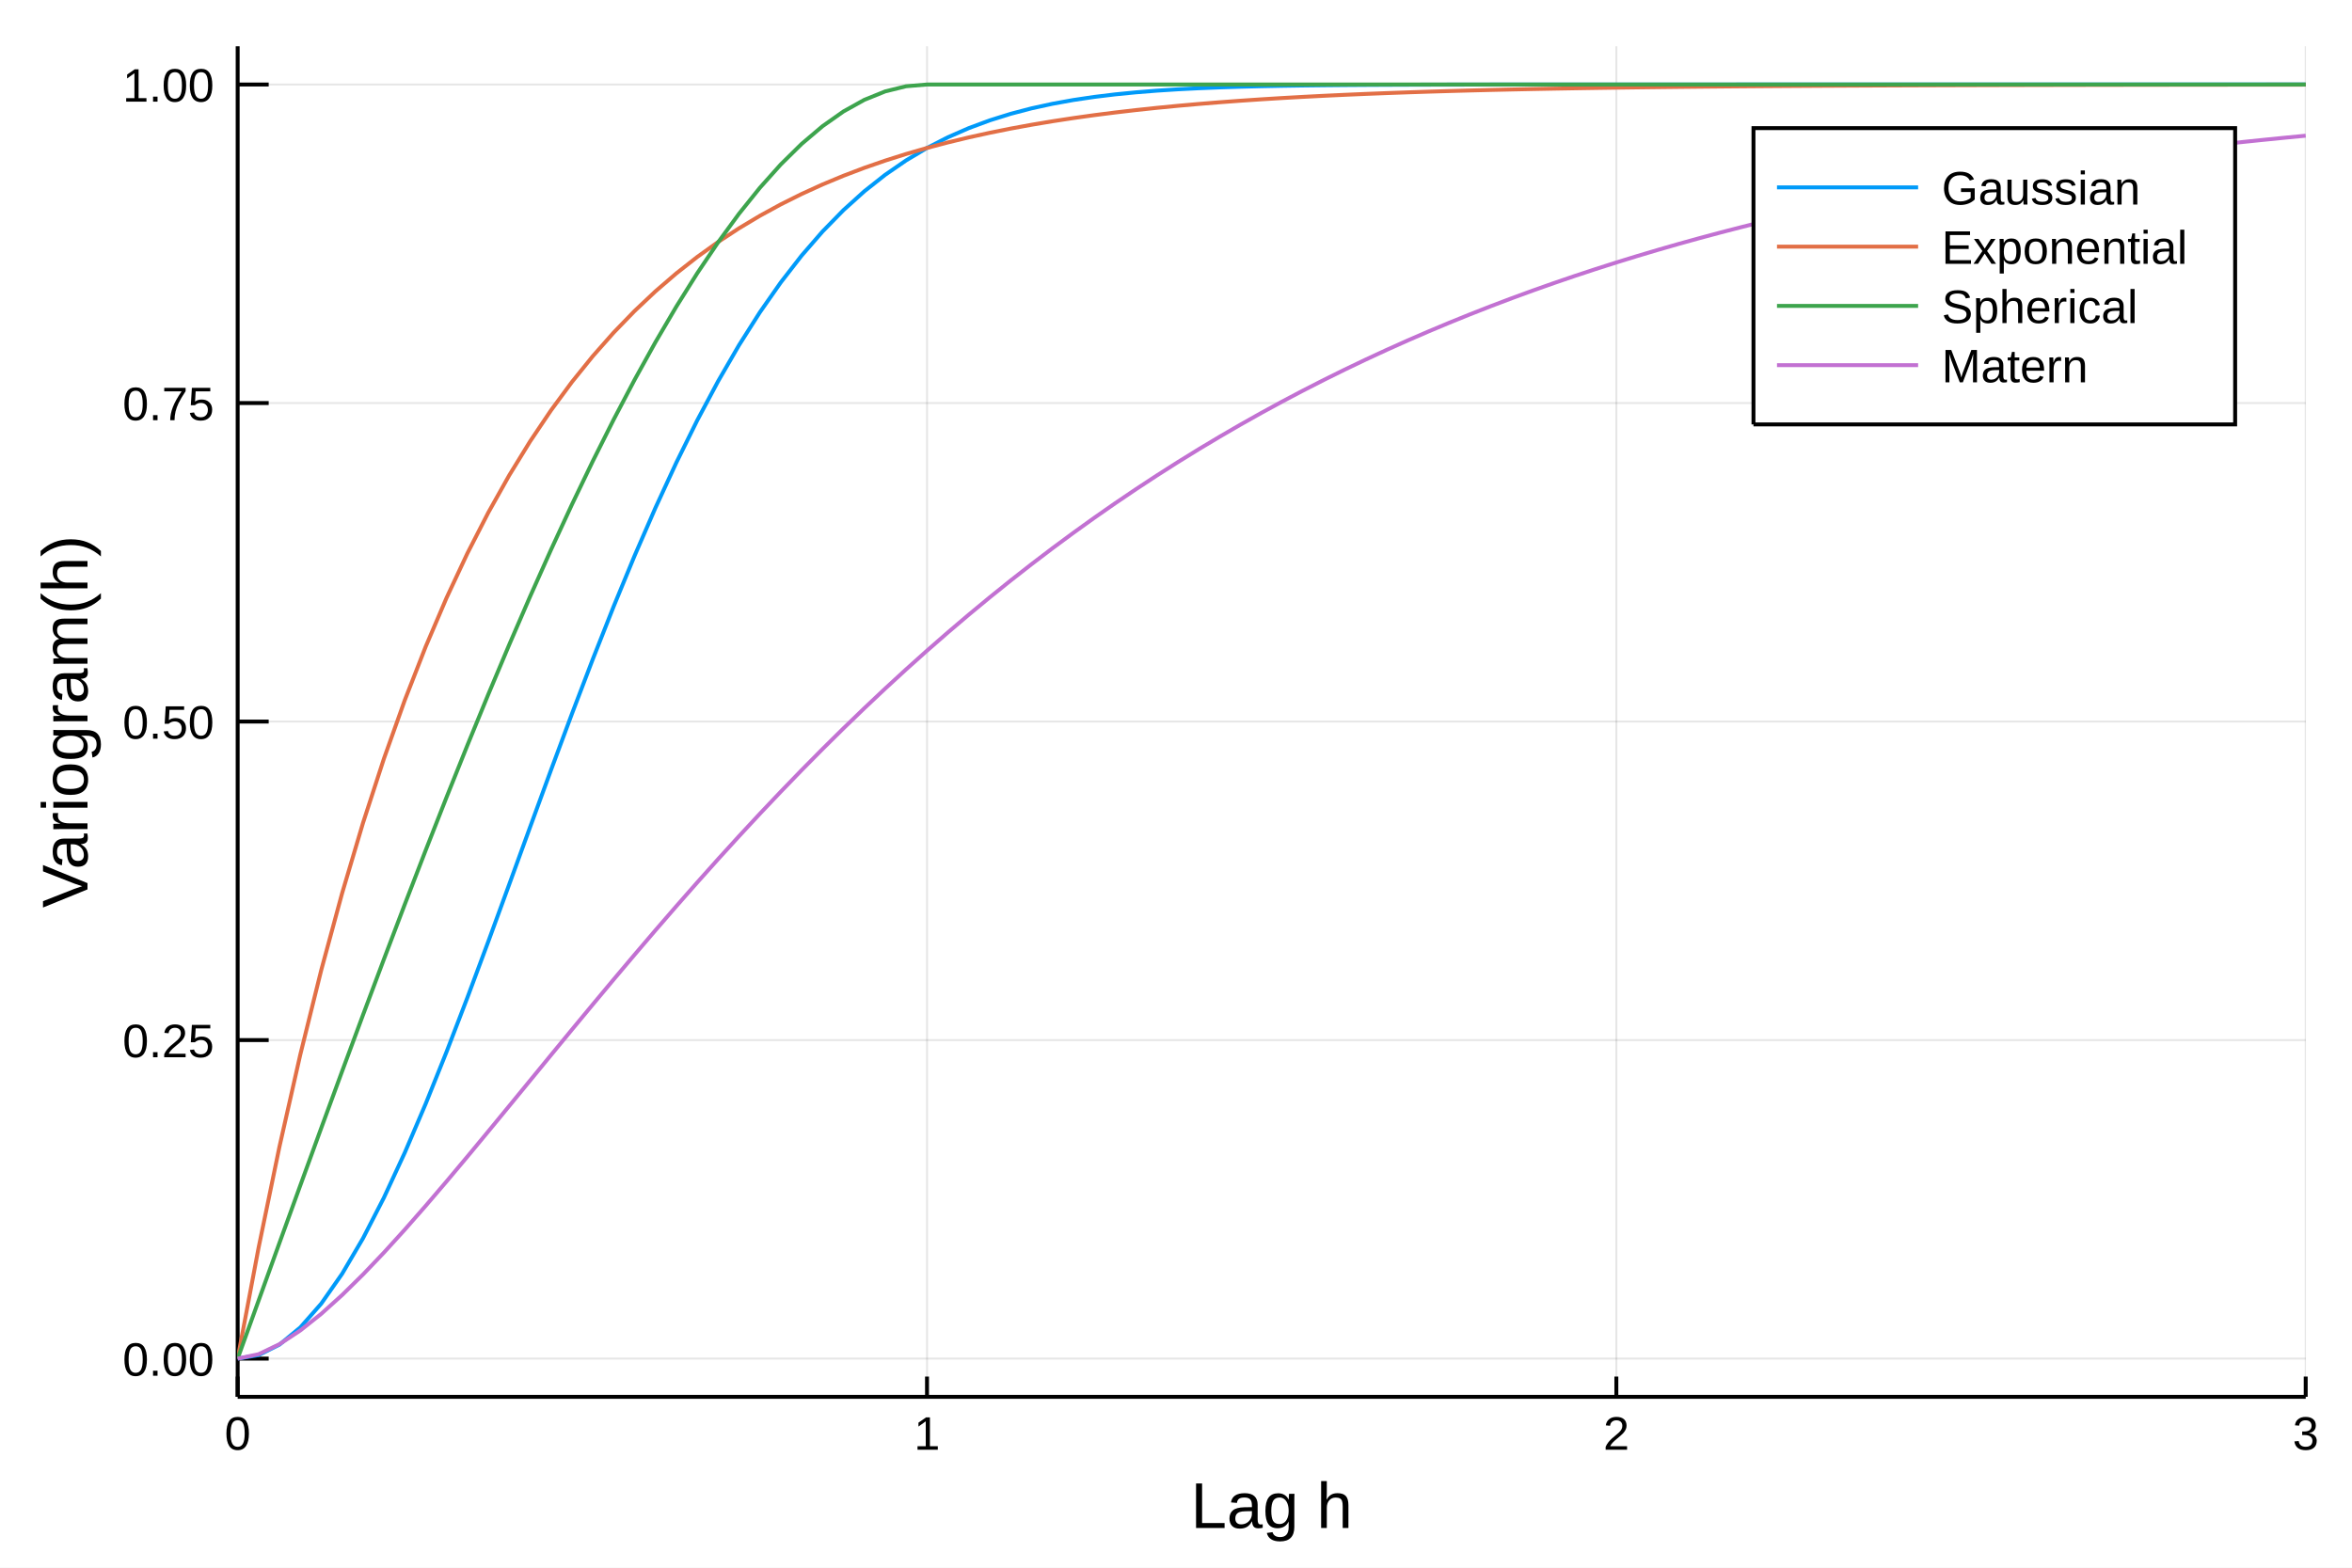
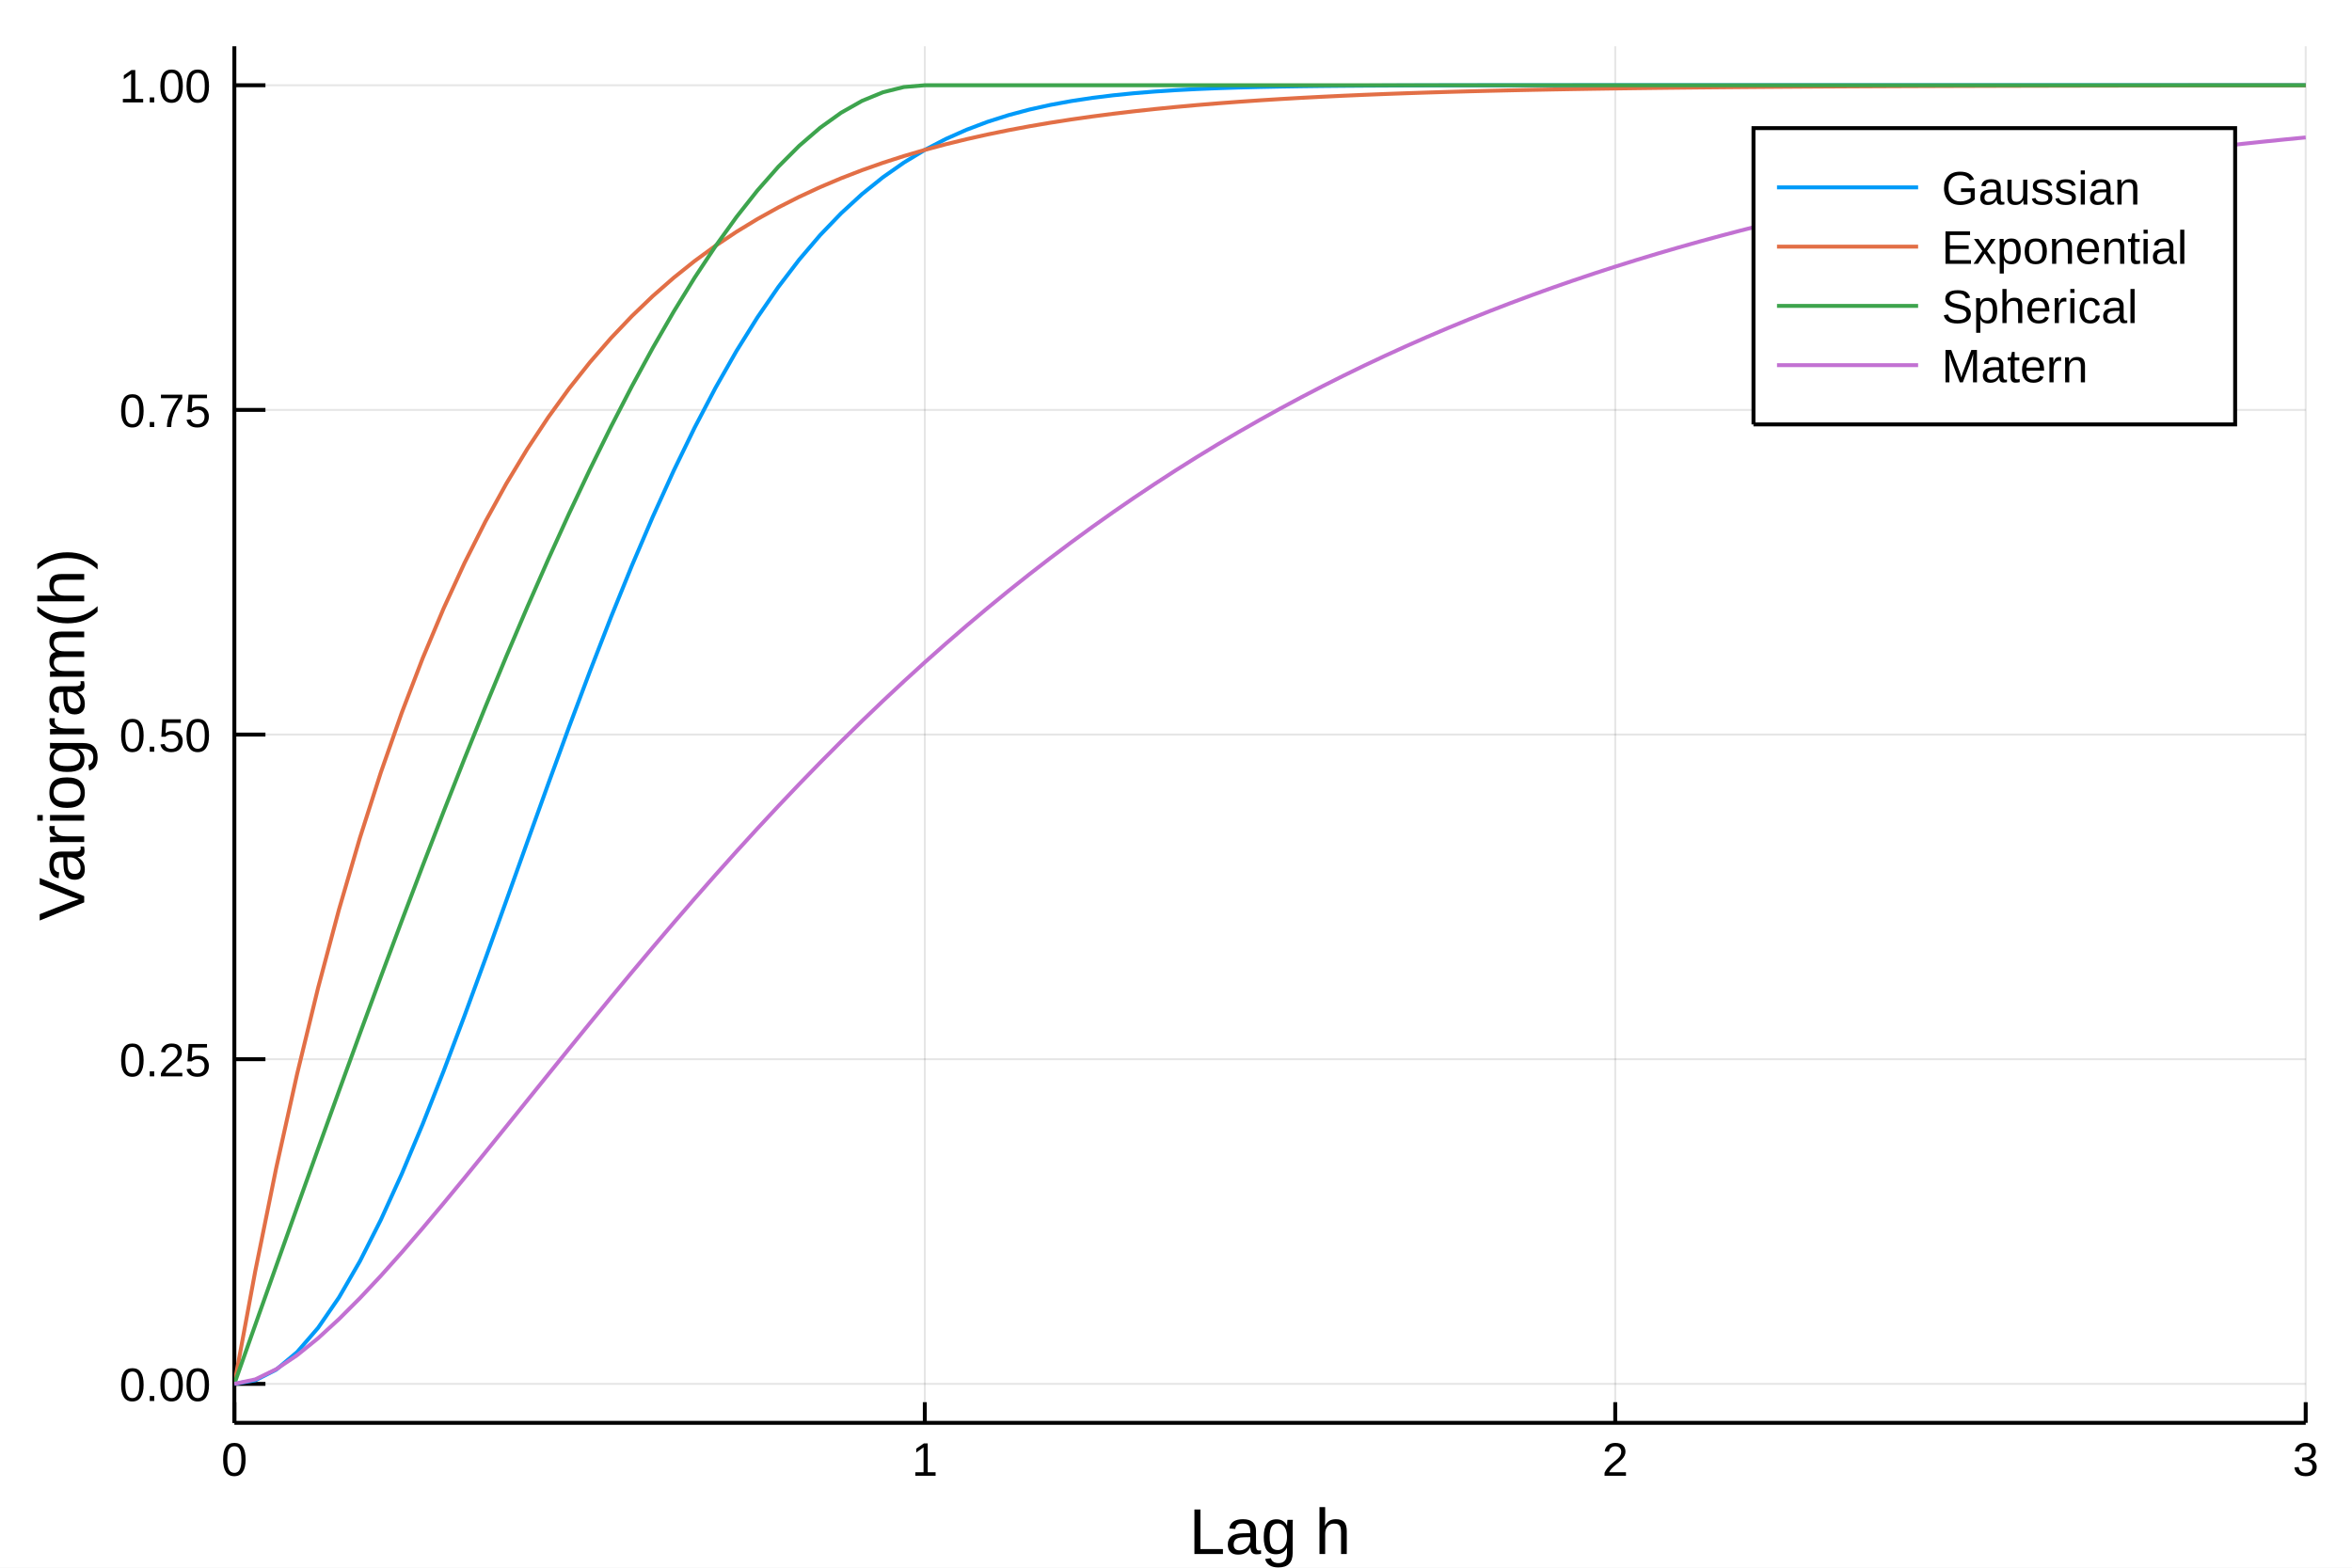
<svg xmlns="http://www.w3.org/2000/svg" width="600" height="400" viewBox="0 0 2400 1600">
  <defs>
-     <clipPath id="clip4800">
+     <clipPath id="clip8000">
      <rect x="0" y="0" width="2400" height="1600" />
    </clipPath>
  </defs>
-   <polygon clip-path="url(#clip4800)" points=" 0,1600 2400,1600 2400,0 0,0    " fill="#ffffff" fill-rule="evenodd" fill-opacity="1" />
+   <polygon clip-path="url(#clip8000)" points=" 0,1600 2400,1600 2400,0 0,0    " fill="#ffffff" fill-rule="evenodd" fill-opacity="1" />
  <defs>
-     <clipPath id="clip4801">
+     <clipPath id="clip8001">
      <rect x="480" y="0" width="1681" height="1600" />
    </clipPath>
  </defs>
-   <polygon clip-path="url(#clip4800)" points=" 242.516,1425.62 2352.76,1425.62 2352.76,47.244 242.516,47.244    " fill="#ffffff" fill-rule="evenodd" fill-opacity="1" />
+   <polygon clip-path="url(#clip8000)" points=" 239.147,1452.17 2352.76,1452.17 2352.76,47.244 239.147,47.244    " fill="#ffffff" fill-rule="evenodd" fill-opacity="1" />
  <defs>
-     <clipPath id="clip4802">
-       <rect x="242" y="47" width="2111" height="1379" />
+     <clipPath id="clip8002">
+       <rect x="239" y="47" width="2115" height="1406" />
    </clipPath>
  </defs>
-   <polyline clip-path="url(#clip4802)" style="stroke:#000000; stroke-width:2; stroke-opacity:0.1; fill:none" points="   242.516,1425.62 242.516,47.244    " />
-   <polyline clip-path="url(#clip4802)" style="stroke:#000000; stroke-width:2; stroke-opacity:0.1; fill:none" points="   945.93,1425.62 945.93,47.244    " />
-   <polyline clip-path="url(#clip4802)" style="stroke:#000000; stroke-width:2; stroke-opacity:0.1; fill:none" points="   1649.34,1425.62 1649.34,47.244    " />
-   <polyline clip-path="url(#clip4802)" style="stroke:#000000; stroke-width:2; stroke-opacity:0.1; fill:none" points="   2352.76,1425.62 2352.76,47.244    " />
-   <polyline clip-path="url(#clip4802)" style="stroke:#000000; stroke-width:2; stroke-opacity:0.1; fill:none" points="   242.516,1386.61 2352.76,1386.61    " />
-   <polyline clip-path="url(#clip4802)" style="stroke:#000000; stroke-width:2; stroke-opacity:0.1; fill:none" points="   242.516,1061.52 2352.76,1061.52    " />
-   <polyline clip-path="url(#clip4802)" style="stroke:#000000; stroke-width:2; stroke-opacity:0.1; fill:none" points="   242.516,736.431 2352.76,736.431    " />
-   <polyline clip-path="url(#clip4802)" style="stroke:#000000; stroke-width:2; stroke-opacity:0.1; fill:none" points="   242.516,411.343 2352.76,411.343    " />
-   <polyline clip-path="url(#clip4802)" style="stroke:#000000; stroke-width:2; stroke-opacity:0.1; fill:none" points="   242.516,86.255 2352.76,86.255    " />
-   <polyline clip-path="url(#clip4800)" style="stroke:#000000; stroke-width:4; stroke-opacity:1; fill:none" points="   242.516,1425.62 2352.76,1425.62    " />
-   <polyline clip-path="url(#clip4800)" style="stroke:#000000; stroke-width:4; stroke-opacity:1; fill:none" points="   242.516,1425.62 242.516,47.244    " />
-   <polyline clip-path="url(#clip4800)" style="stroke:#000000; stroke-width:4; stroke-opacity:1; fill:none" points="   242.516,1425.62 242.516,1404.94    " />
-   <polyline clip-path="url(#clip4800)" style="stroke:#000000; stroke-width:4; stroke-opacity:1; fill:none" points="   945.93,1425.62 945.93,1404.94    " />
-   <polyline clip-path="url(#clip4800)" style="stroke:#000000; stroke-width:4; stroke-opacity:1; fill:none" points="   1649.34,1425.62 1649.34,1404.94    " />
-   <polyline clip-path="url(#clip4800)" style="stroke:#000000; stroke-width:4; stroke-opacity:1; fill:none" points="   2352.76,1425.62 2352.76,1404.94    " />
-   <polyline clip-path="url(#clip4800)" style="stroke:#000000; stroke-width:4; stroke-opacity:1; fill:none" points="   242.516,1386.61 274.17,1386.61    " />
-   <polyline clip-path="url(#clip4800)" style="stroke:#000000; stroke-width:4; stroke-opacity:1; fill:none" points="   242.516,1061.52 274.17,1061.52    " />
-   <polyline clip-path="url(#clip4800)" style="stroke:#000000; stroke-width:4; stroke-opacity:1; fill:none" points="   242.516,736.431 274.17,736.431    " />
-   <polyline clip-path="url(#clip4800)" style="stroke:#000000; stroke-width:4; stroke-opacity:1; fill:none" points="   242.516,411.343 274.17,411.343    " />
-   <polyline clip-path="url(#clip4800)" style="stroke:#000000; stroke-width:4; stroke-opacity:1; fill:none" points="   242.516,86.255 274.17,86.255    " />
-   <g clip-path="url(#clip4800)">
-     <text style="fill:#000000; fill-opacity:1; font-family:Arial,Helvetica Neue,Helvetica,sans-serif; font-size:48px; text-anchor:middle;" transform="rotate(0, 242.516, 1479.62)" x="242.516" y="1479.62">0</text>
+   <polyline clip-path="url(#clip8002)" style="stroke:#000000; stroke-width:2; stroke-opacity:0.1; fill:none" points="   239.147,1452.17 239.147,47.244    " />
+   <polyline clip-path="url(#clip8002)" style="stroke:#000000; stroke-width:2; stroke-opacity:0.1; fill:none" points="   943.683,1452.17 943.683,47.244    " />
+   <polyline clip-path="url(#clip8002)" style="stroke:#000000; stroke-width:2; stroke-opacity:0.1; fill:none" points="   1648.22,1452.17 1648.22,47.244    " />
+   <polyline clip-path="url(#clip8002)" style="stroke:#000000; stroke-width:2; stroke-opacity:0.1; fill:none" points="   2352.76,1452.17 2352.76,47.244    " />
+   <polyline clip-path="url(#clip8002)" style="stroke:#000000; stroke-width:2; stroke-opacity:0.1; fill:none" points="   239.147,1412.4 2352.76,1412.4    " />
+   <polyline clip-path="url(#clip8002)" style="stroke:#000000; stroke-width:2; stroke-opacity:0.1; fill:none" points="   239.147,1081.05 2352.76,1081.05    " />
+   <polyline clip-path="url(#clip8002)" style="stroke:#000000; stroke-width:2; stroke-opacity:0.1; fill:none" points="   239.147,749.705 2352.76,749.705    " />
+   <polyline clip-path="url(#clip8002)" style="stroke:#000000; stroke-width:2; stroke-opacity:0.1; fill:none" points="   239.147,418.355 2352.76,418.355    " />
+   <polyline clip-path="url(#clip8002)" style="stroke:#000000; stroke-width:2; stroke-opacity:0.1; fill:none" points="   239.147,87.006 2352.76,87.006    " />
+   <polyline clip-path="url(#clip8000)" style="stroke:#000000; stroke-width:4; stroke-opacity:1; fill:none" points="   239.147,1452.17 2352.76,1452.17    " />
+   <polyline clip-path="url(#clip8000)" style="stroke:#000000; stroke-width:4; stroke-opacity:1; fill:none" points="   239.147,1452.17 239.147,47.244    " />
+   <polyline clip-path="url(#clip8000)" style="stroke:#000000; stroke-width:4; stroke-opacity:1; fill:none" points="   239.147,1452.17 239.147,1431.09    " />
+   <polyline clip-path="url(#clip8000)" style="stroke:#000000; stroke-width:4; stroke-opacity:1; fill:none" points="   943.683,1452.17 943.683,1431.09    " />
+   <polyline clip-path="url(#clip8000)" style="stroke:#000000; stroke-width:4; stroke-opacity:1; fill:none" points="   1648.22,1452.17 1648.22,1431.09    " />
+   <polyline clip-path="url(#clip8000)" style="stroke:#000000; stroke-width:4; stroke-opacity:1; fill:none" points="   2352.76,1452.17 2352.76,1431.09    " />
+   <polyline clip-path="url(#clip8000)" style="stroke:#000000; stroke-width:4; stroke-opacity:1; fill:none" points="   239.147,1412.4 270.851,1412.4    " />
+   <polyline clip-path="url(#clip8000)" style="stroke:#000000; stroke-width:4; stroke-opacity:1; fill:none" points="   239.147,1081.05 270.851,1081.05    " />
+   <polyline clip-path="url(#clip8000)" style="stroke:#000000; stroke-width:4; stroke-opacity:1; fill:none" points="   239.147,749.705 270.851,749.705    " />
+   <polyline clip-path="url(#clip8000)" style="stroke:#000000; stroke-width:4; stroke-opacity:1; fill:none" points="   239.147,418.355 270.851,418.355    " />
+   <polyline clip-path="url(#clip8000)" style="stroke:#000000; stroke-width:4; stroke-opacity:1; fill:none" points="   239.147,87.006 270.851,87.006    " />
+   <g clip-path="url(#clip8000)">
+     <text style="fill:#000000; fill-opacity:1; font-family:Arial,Helvetica Neue,Helvetica,sans-serif; font-size:48px; text-anchor:middle;" transform="rotate(0, 239.147, 1506.17)" x="239.147" y="1506.17">0</text>
  </g>
-   <g clip-path="url(#clip4800)">
-     <text style="fill:#000000; fill-opacity:1; font-family:Arial,Helvetica Neue,Helvetica,sans-serif; font-size:48px; text-anchor:middle;" transform="rotate(0, 945.93, 1479.62)" x="945.93" y="1479.62">1</text>
+   <g clip-path="url(#clip8000)">
+     <text style="fill:#000000; fill-opacity:1; font-family:Arial,Helvetica Neue,Helvetica,sans-serif; font-size:48px; text-anchor:middle;" transform="rotate(0, 943.683, 1506.17)" x="943.683" y="1506.17">1</text>
  </g>
-   <g clip-path="url(#clip4800)">
-     <text style="fill:#000000; fill-opacity:1; font-family:Arial,Helvetica Neue,Helvetica,sans-serif; font-size:48px; text-anchor:middle;" transform="rotate(0, 1649.34, 1479.62)" x="1649.34" y="1479.62">2</text>
+   <g clip-path="url(#clip8000)">
+     <text style="fill:#000000; fill-opacity:1; font-family:Arial,Helvetica Neue,Helvetica,sans-serif; font-size:48px; text-anchor:middle;" transform="rotate(0, 1648.22, 1506.17)" x="1648.22" y="1506.17">2</text>
  </g>
-   <g clip-path="url(#clip4800)">
-     <text style="fill:#000000; fill-opacity:1; font-family:Arial,Helvetica Neue,Helvetica,sans-serif; font-size:48px; text-anchor:middle;" transform="rotate(0, 2352.76, 1479.62)" x="2352.76" y="1479.62">3</text>
+   <g clip-path="url(#clip8000)">
+     <text style="fill:#000000; fill-opacity:1; font-family:Arial,Helvetica Neue,Helvetica,sans-serif; font-size:48px; text-anchor:middle;" transform="rotate(0, 2352.76, 1506.17)" x="2352.76" y="1506.17">3</text>
  </g>
-   <g clip-path="url(#clip4800)">
-     <text style="fill:#000000; fill-opacity:1; font-family:Arial,Helvetica Neue,Helvetica,sans-serif; font-size:48px; text-anchor:end;" transform="rotate(0, 218.516, 1404.11)" x="218.516" y="1404.11">0.00</text>
+   <g clip-path="url(#clip8000)">
+     <text style="fill:#000000; fill-opacity:1; font-family:Arial,Helvetica Neue,Helvetica,sans-serif; font-size:48px; text-anchor:end;" transform="rotate(0, 215.147, 1429.9)" x="215.147" y="1429.9">0.00</text>
  </g>
-   <g clip-path="url(#clip4800)">
-     <text style="fill:#000000; fill-opacity:1; font-family:Arial,Helvetica Neue,Helvetica,sans-serif; font-size:48px; text-anchor:end;" transform="rotate(0, 218.516, 1079.02)" x="218.516" y="1079.02">0.25</text>
+   <g clip-path="url(#clip8000)">
+     <text style="fill:#000000; fill-opacity:1; font-family:Arial,Helvetica Neue,Helvetica,sans-serif; font-size:48px; text-anchor:end;" transform="rotate(0, 215.147, 1098.55)" x="215.147" y="1098.55">0.25</text>
  </g>
-   <g clip-path="url(#clip4800)">
-     <text style="fill:#000000; fill-opacity:1; font-family:Arial,Helvetica Neue,Helvetica,sans-serif; font-size:48px; text-anchor:end;" transform="rotate(0, 218.516, 753.931)" x="218.516" y="753.931">0.50</text>
+   <g clip-path="url(#clip8000)">
+     <text style="fill:#000000; fill-opacity:1; font-family:Arial,Helvetica Neue,Helvetica,sans-serif; font-size:48px; text-anchor:end;" transform="rotate(0, 215.147, 767.205)" x="215.147" y="767.205">0.50</text>
  </g>
-   <g clip-path="url(#clip4800)">
-     <text style="fill:#000000; fill-opacity:1; font-family:Arial,Helvetica Neue,Helvetica,sans-serif; font-size:48px; text-anchor:end;" transform="rotate(0, 218.516, 428.843)" x="218.516" y="428.843">0.75</text>
+   <g clip-path="url(#clip8000)">
+     <text style="fill:#000000; fill-opacity:1; font-family:Arial,Helvetica Neue,Helvetica,sans-serif; font-size:48px; text-anchor:end;" transform="rotate(0, 215.147, 435.855)" x="215.147" y="435.855">0.75</text>
  </g>
-   <g clip-path="url(#clip4800)">
-     <text style="fill:#000000; fill-opacity:1; font-family:Arial,Helvetica Neue,Helvetica,sans-serif; font-size:48px; text-anchor:end;" transform="rotate(0, 218.516, 103.755)" x="218.516" y="103.755">1.00</text>
+   <g clip-path="url(#clip8000)">
+     <text style="fill:#000000; fill-opacity:1; font-family:Arial,Helvetica Neue,Helvetica,sans-serif; font-size:48px; text-anchor:end;" transform="rotate(0, 215.147, 104.506)" x="215.147" y="104.506">1.00</text>
  </g>
-   <g clip-path="url(#clip4800)">
-     <text style="fill:#000000; fill-opacity:1; font-family:Arial,Helvetica Neue,Helvetica,sans-serif; font-size:66px; text-anchor:middle;" transform="rotate(0, 1297.64, 1559.48)" x="1297.64" y="1559.48">Lag h</text>
+   <g clip-path="url(#clip8000)">
+     <text style="fill:#000000; fill-opacity:1; font-family:Arial,Helvetica Neue,Helvetica,sans-serif; font-size:66px; text-anchor:middle;" transform="rotate(0, 1295.95, 1586.03)" x="1295.95" y="1586.03">Lag h</text>
  </g>
-   <g clip-path="url(#clip4800)">
-     <text style="fill:#000000; fill-opacity:1; font-family:Arial,Helvetica Neue,Helvetica,sans-serif; font-size:66px; text-anchor:middle;" transform="rotate(-90, 89.2861, 736.431)" x="89.286" y="736.431">Variogram(h)</text>
+   <g clip-path="url(#clip8000)">
+     <text style="fill:#000000; fill-opacity:1; font-family:Arial,Helvetica Neue,Helvetica,sans-serif; font-size:66px; text-anchor:middle;" transform="rotate(-90, 85.9168, 749.705)" x="85.917" y="749.705">Variogram(h)</text>
  </g>
-   <polyline clip-path="url(#clip4802)" style="stroke:#009af9; stroke-width:4; stroke-opacity:1; fill:none" points="   242.517,1386.61 263.833,1383.03 285.148,1372.36 306.464,1354.76 327.779,1330.53 349.095,1300.06 370.41,1263.83 391.726,1222.41 413.041,1176.42 434.357,1126.54    455.673,1073.49 476.988,1018 498.304,960.791 519.619,902.589 540.935,844.073 562.25,785.886 583.566,728.618 604.881,672.797 626.197,618.884 647.512,567.269    668.828,518.269 690.144,472.129 711.459,429.023 732.775,389.059 754.09,352.285 775.406,318.693 796.721,288.226 818.037,260.789 839.352,236.25 860.668,214.453    881.983,195.222 903.299,178.367 924.615,163.691 945.93,150.995 967.246,140.084 988.561,130.765 1009.88,122.858 1031.19,116.19 1052.51,110.602 1073.82,105.948    1095.14,102.097 1116.45,98.928 1137.77,96.338 1159.09,94.233 1180.4,92.533 1201.72,91.168 1223.03,90.078 1244.35,89.214 1265.66,88.533 1286.98,87.999    1308.29,87.582 1329.61,87.26 1350.93,87.011 1372.24,86.821 1393.56,86.677 1414.87,86.567 1436.19,86.485 1457.5,86.423 1478.82,86.377 1500.13,86.344    1521.45,86.319 1542.77,86.301 1564.08,86.287 1585.4,86.278 1606.71,86.271 1628.03,86.266 1649.34,86.263 1670.66,86.26 1691.97,86.258 1713.29,86.257    1734.61,86.257 1755.92,86.256 1777.24,86.255 1798.55,86.255 1819.87,86.255 1841.18,86.255 1862.5,86.255 1883.81,86.255 1905.13,86.255 1926.45,86.255    1947.76,86.255 1969.08,86.255 1990.39,86.255 2011.71,86.255 2033.02,86.255 2054.34,86.255 2075.65,86.255 2096.97,86.255 2118.28,86.255 2139.6,86.255    2160.92,86.255 2182.23,86.255 2203.55,86.255 2224.86,86.255 2246.18,86.255 2267.49,86.255 2288.81,86.255 2310.12,86.255 2331.44,86.255 2352.76,86.255       " />
-   <polyline clip-path="url(#clip4802)" style="stroke:#e26f46; stroke-width:4; stroke-opacity:1; fill:none" points="   242.517,1386.6 263.833,1273.6 285.148,1170.42 306.464,1076.21 327.779,990.185 349.095,911.634 370.41,839.909 391.726,774.417 413.041,714.616 434.357,660.012    455.673,610.153 476.988,564.627 498.304,523.057 519.619,485.099 540.935,450.439 562.25,418.792 583.566,389.895 604.881,363.509 626.197,339.416 647.512,317.416    668.828,297.328 690.144,278.986 711.459,262.238 732.775,246.945 754.09,232.981 775.406,220.231 796.721,208.588 818.037,197.958 839.352,188.251 860.668,179.387    881.983,171.294 903.299,163.904 924.615,157.157 945.93,150.995 967.246,145.369 988.561,140.232 1009.88,135.542 1031.19,131.259 1052.51,127.348 1073.82,123.777    1095.14,120.516 1116.45,117.539 1137.77,114.82 1159.09,112.338 1180.4,110.071 1201.72,108.002 1223.03,106.112 1244.35,104.386 1265.66,102.811 1286.98,101.372    1308.29,100.058 1329.61,98.859 1350.93,97.764 1372.24,96.763 1393.56,95.85 1414.87,95.016 1436.19,94.255 1457.5,93.56 1478.82,92.925 1500.13,92.345    1521.45,91.816 1542.77,91.333 1564.08,90.891 1585.4,90.489 1606.71,90.121 1628.03,89.785 1649.34,89.478 1670.66,89.198 1691.97,88.942 1713.29,88.709    1734.61,88.495 1755.92,88.301 1777.24,88.123 1798.55,87.96 1819.87,87.812 1841.18,87.677 1862.5,87.553 1883.81,87.441 1905.13,87.337 1926.45,87.243    1947.76,87.157 1969.08,87.079 1990.39,87.007 2011.71,86.942 2033.02,86.882 2054.34,86.828 2075.65,86.778 2096.97,86.732 2118.28,86.691 2139.6,86.653    2160.92,86.618 2182.23,86.587 2203.55,86.558 2224.86,86.532 2246.18,86.507 2267.49,86.486 2288.81,86.466 2310.12,86.447 2331.44,86.43 2352.76,86.415       " />
-   <polyline clip-path="url(#clip4802)" style="stroke:#3da44d; stroke-width:4; stroke-opacity:1; fill:none" points="   242.517,1386.61 263.833,1327.52 285.148,1268.54 306.464,1209.77 327.779,1151.34 349.095,1093.33 370.41,1035.87 391.726,979.063 413.041,923.014 434.357,867.833    455.673,813.629 476.988,760.51 498.304,708.586 519.619,657.964 540.935,608.754 562.25,561.063 583.566,515.001 604.881,470.675 626.197,428.195 647.512,387.668    668.828,349.205 690.144,312.912 711.459,278.899 732.775,247.274 754.09,218.146 775.406,191.623 796.721,167.813 818.037,146.827 839.352,128.771 860.668,113.754    881.983,101.886 903.299,93.274 924.615,88.028 945.93,86.255 967.246,86.255 988.561,86.255 1009.88,86.255 1031.19,86.255 1052.51,86.255 1073.82,86.255    1095.14,86.255 1116.45,86.255 1137.77,86.255 1159.09,86.255 1180.4,86.255 1201.72,86.255 1223.03,86.255 1244.35,86.255 1265.66,86.255 1286.98,86.255    1308.29,86.255 1329.61,86.255 1350.93,86.255 1372.24,86.255 1393.56,86.255 1414.87,86.255 1436.19,86.255 1457.5,86.255 1478.82,86.255 1500.13,86.255    1521.45,86.255 1542.77,86.255 1564.08,86.255 1585.4,86.255 1606.71,86.255 1628.03,86.255 1649.34,86.255 1670.66,86.255 1691.97,86.255 1713.29,86.255    1734.61,86.255 1755.92,86.255 1777.24,86.255 1798.55,86.255 1819.87,86.255 1841.18,86.255 1862.5,86.255 1883.81,86.255 1905.13,86.255 1926.45,86.255    1947.76,86.255 1969.08,86.255 1990.39,86.255 2011.71,86.255 2033.02,86.255 2054.34,86.255 2075.65,86.255 2096.97,86.255 2118.28,86.255 2139.6,86.255    2160.92,86.255 2182.23,86.255 2203.55,86.255 2224.86,86.255 2246.18,86.255 2267.49,86.255 2288.81,86.255 2310.12,86.255 2331.44,86.255 2352.76,86.255       " />
-   <polyline clip-path="url(#clip4802)" style="stroke:#c271d2; stroke-width:4; stroke-opacity:1; fill:none" points="   242.517,1386.61 263.833,1382.11 285.148,1371.91 306.464,1357.87 327.779,1340.93 349.095,1321.73 370.41,1300.78 391.726,1278.42 413.041,1254.98 434.357,1230.69    455.673,1205.76 476.988,1180.36 498.304,1154.65 519.619,1128.75 540.935,1102.76 562.25,1076.78 583.566,1050.89 604.881,1025.16 626.197,999.641 647.512,974.39    668.828,949.448 690.144,924.852 711.459,900.634 732.775,876.819 754.09,853.429 775.406,830.483 796.721,807.994 818.037,785.974 839.352,764.433 860.668,743.376    881.983,722.809 903.299,702.732 924.615,683.149 945.93,664.057 967.246,645.455 988.561,627.339 1009.88,609.707 1031.19,592.553 1052.51,575.872 1073.82,559.657    1095.14,543.902 1116.45,528.599 1137.77,513.74 1159.09,499.318 1180.4,485.324 1201.72,471.75 1223.03,458.586 1244.35,445.825 1265.66,433.457 1286.98,421.473    1308.29,409.863 1329.61,398.62 1350.93,387.733 1372.24,377.194 1393.56,366.994 1414.87,357.123 1436.19,347.574 1457.5,338.337 1478.82,329.403 1500.13,320.764    1521.45,312.412 1542.77,304.339 1564.08,296.536 1585.4,288.995 1606.71,281.709 1628.03,274.671 1649.34,267.872 1670.66,261.305 1691.97,254.963 1713.29,248.84    1734.61,242.928 1755.92,237.221 1777.24,231.712 1798.55,226.395 1819.87,221.264 1841.18,216.313 1862.5,211.536 1883.81,206.927 1905.13,202.481 1926.45,198.192    1947.76,194.056 1969.08,190.067 1990.39,186.221 2011.71,182.512 2033.02,178.935 2054.34,175.488 2075.65,172.164 2096.97,168.96 2118.28,165.872 2139.6,162.896    2160.92,160.027 2182.23,157.263 2203.55,154.599 2224.86,152.033 2246.18,149.56 2267.49,147.178 2288.81,144.883 2310.12,142.672 2331.44,140.542 2352.76,138.491       " />
-   <polygon clip-path="url(#clip4800)" points=" 1789.26,433.164 2280.76,433.164 2280.76,130.764 1789.26,130.764    " fill="#ffffff" fill-rule="evenodd" fill-opacity="1" />
-   <polyline clip-path="url(#clip4800)" style="stroke:#000000; stroke-width:4; stroke-opacity:1; fill:none" points="   1789.26,433.164 2280.76,433.164 2280.76,130.764 1789.26,130.764 1789.26,433.164    " />
-   <polyline clip-path="url(#clip4800)" style="stroke:#009af9; stroke-width:4; stroke-opacity:1; fill:none" points="   1813.26,191.244 1957.26,191.244    " />
-   <g clip-path="url(#clip4800)">
+   <polyline clip-path="url(#clip8002)" style="stroke:#009af9; stroke-width:4; stroke-opacity:1; fill:none" points="   239.148,1412.4 260.497,1408.76 281.847,1397.88 303.197,1379.94 324.546,1355.25 345.896,1324.19 367.245,1287.26 388.595,1245.04 409.944,1198.16 431.294,1147.32    452.644,1093.25 473.993,1036.69 495.343,978.386 516.692,919.062 538.042,859.419 559.391,800.112 580.741,741.741 602.091,684.845 623.44,629.894 644.79,577.285    666.139,527.341 687.489,480.312 708.838,436.376 730.188,395.642 751.538,358.16 772.887,323.921 794.237,292.868 815.586,264.902 836.936,239.891 858.286,217.674    879.635,198.072 900.985,180.892 922.334,165.933 943.684,152.993 965.033,141.872 986.383,132.374 1007.73,124.314 1029.08,117.518 1050.43,111.822 1071.78,107.079    1093.13,103.153 1114.48,99.924 1135.83,97.284 1157.18,95.138 1178.53,93.405 1199.88,92.014 1221.23,90.903 1242.58,90.022 1263.93,89.328 1285.28,88.783    1306.63,88.359 1327.98,88.031 1349.33,87.777 1370.68,87.584 1392.02,87.436 1413.37,87.325 1434.72,87.241 1456.07,87.178 1477.42,87.131 1498.77,87.097    1520.12,87.071 1541.47,87.053 1562.82,87.039 1584.17,87.03 1605.52,87.023 1626.87,87.018 1648.22,87.014 1669.57,87.012 1690.92,87.01 1712.27,87.009    1733.62,87.008 1754.97,87.007 1776.32,87.007 1797.67,87.007 1819.02,87.006 1840.37,87.006 1861.72,87.006 1883.07,87.006 1904.41,87.006 1925.76,87.006    1947.11,87.006 1968.46,87.006 1989.81,87.006 2011.16,87.006 2032.51,87.006 2053.86,87.006 2075.21,87.006 2096.56,87.006 2117.91,87.006 2139.26,87.006    2160.61,87.006 2181.96,87.006 2203.31,87.006 2224.66,87.006 2246.01,87.006 2267.36,87.006 2288.71,87.006 2310.06,87.006 2331.41,87.006 2352.76,87.006       " />
+   <polyline clip-path="url(#clip8002)" style="stroke:#e26f46; stroke-width:4; stroke-opacity:1; fill:none" points="   239.148,1412.4 260.497,1297.22 281.847,1192.06 303.197,1096.03 324.546,1008.35 345.896,928.282 367.245,855.176 388.595,788.422 409.944,727.47 431.294,671.814    452.644,620.995 473.993,574.591 495.343,532.221 516.692,493.532 538.042,458.205 559.391,425.948 580.741,396.494 602.091,369.6 623.44,345.043 644.79,322.62    666.139,302.145 687.489,283.449 708.838,266.379 730.188,250.791 751.538,236.559 772.887,223.563 794.237,211.696 815.586,200.86 836.936,190.967 858.286,181.932    879.635,173.683 900.985,166.151 922.334,159.274 943.684,152.994 965.033,147.259 986.383,142.023 1007.73,137.242 1029.08,132.877 1050.43,128.891 1071.78,125.251    1093.13,121.928 1114.48,118.893 1135.83,116.122 1157.18,113.592 1178.53,111.281 1199.88,109.172 1221.23,107.246 1242.58,105.487 1263.93,103.881 1285.28,102.415    1306.63,101.076 1327.98,99.853 1349.33,98.737 1370.68,97.717 1392.02,96.786 1413.37,95.936 1434.72,95.16 1456.07,94.452 1477.42,93.805 1498.77,93.214    1520.12,92.674 1541.47,92.182 1562.82,91.732 1584.17,91.321 1605.52,90.946 1626.87,90.604 1648.22,90.291 1669.57,90.006 1690.92,89.745 1712.27,89.507    1733.62,89.29 1754.97,89.091 1776.32,88.91 1797.67,88.745 1819.02,88.594 1840.37,88.456 1861.72,88.33 1883.07,88.215 1904.41,88.11 1925.76,88.014    1947.11,87.926 1968.46,87.846 1989.81,87.773 2011.16,87.707 2032.51,87.646 2053.86,87.59 2075.21,87.539 2096.56,87.493 2117.91,87.451 2139.26,87.412    2160.61,87.377 2181.96,87.344 2203.31,87.315 2224.66,87.288 2246.01,87.264 2267.36,87.241 2288.71,87.221 2310.06,87.202 2331.41,87.185 2352.76,87.17       " />
+   <polyline clip-path="url(#clip8002)" style="stroke:#3da44d; stroke-width:4; stroke-opacity:1; fill:none" points="   239.148,1412.4 260.497,1352.17 281.847,1292.06 303.197,1232.16 324.546,1172.6 345.896,1113.48 367.245,1054.91 388.595,997.01 409.944,939.881 431.294,883.637    452.644,828.389 473.993,774.248 495.343,721.323 516.692,669.727 538.042,619.568 559.391,570.959 580.741,524.009 602.091,478.83 623.44,435.532 644.79,394.225    666.139,355.02 687.489,318.029 708.838,283.36 730.188,251.126 751.538,221.437 772.887,194.403 794.237,170.136 815.586,148.745 836.936,130.341 858.286,115.035    879.635,102.938 900.985,94.161 922.334,88.813 943.684,87.006 965.033,87.006 986.383,87.006 1007.73,87.006 1029.08,87.006 1050.43,87.006 1071.78,87.006    1093.13,87.006 1114.48,87.006 1135.83,87.006 1157.18,87.006 1178.53,87.006 1199.88,87.006 1221.23,87.006 1242.58,87.006 1263.93,87.006 1285.28,87.006    1306.63,87.006 1327.98,87.006 1349.33,87.006 1370.68,87.006 1392.02,87.006 1413.37,87.006 1434.72,87.006 1456.07,87.006 1477.42,87.006 1498.77,87.006    1520.12,87.006 1541.47,87.006 1562.82,87.006 1584.17,87.006 1605.52,87.006 1626.87,87.006 1648.22,87.006 1669.57,87.006 1690.92,87.006 1712.27,87.006    1733.62,87.006 1754.97,87.006 1776.32,87.006 1797.67,87.006 1819.02,87.006 1840.37,87.006 1861.72,87.006 1883.07,87.006 1904.41,87.006 1925.76,87.006    1947.11,87.006 1968.46,87.006 1989.81,87.006 2011.16,87.006 2032.51,87.006 2053.86,87.006 2075.21,87.006 2096.56,87.006 2117.91,87.006 2139.26,87.006    2160.61,87.006 2181.96,87.006 2203.31,87.006 2224.66,87.006 2246.01,87.006 2267.36,87.006 2288.71,87.006 2310.06,87.006 2331.41,87.006 2352.76,87.006       " />
+   <polyline clip-path="url(#clip8002)" style="stroke:#c271d2; stroke-width:4; stroke-opacity:1; fill:none" points="   239.148,1412.4 260.497,1407.82 281.847,1397.43 303.197,1383.11 324.546,1365.84 345.896,1346.28 367.245,1324.92 388.595,1302.14 409.944,1278.24 431.294,1253.48    452.644,1228.07 473.993,1202.19 495.343,1175.98 516.692,1149.58 538.042,1123.09 559.391,1096.61 580.741,1070.22 602.091,1043.99 623.44,1017.98 644.79,992.246    666.139,966.824 687.489,941.755 708.838,917.07 730.188,892.796 751.538,868.956 772.887,845.568 794.237,822.646 815.586,800.202 836.936,778.246 858.286,756.784    879.635,735.82 900.985,715.357 922.334,695.396 943.684,675.936 965.033,656.976 986.383,638.512 1007.73,620.54 1029.08,603.056 1050.43,586.053 1071.78,569.526    1093.13,553.467 1114.48,537.869 1135.83,522.725 1157.18,508.025 1178.53,493.761 1199.88,479.926 1221.23,466.509 1242.58,453.502 1263.93,440.895 1285.28,428.68    1306.63,416.847 1327.98,405.387 1349.33,394.291 1370.68,383.549 1392.02,373.152 1413.37,363.092 1434.72,353.358 1456.07,343.943 1477.42,334.837 1498.77,326.032    1520.12,317.519 1541.47,309.29 1562.82,301.337 1584.17,293.651 1605.52,286.225 1626.87,279.051 1648.22,272.121 1669.57,265.428 1690.92,258.964 1712.27,252.723    1733.62,246.697 1754.97,240.88 1776.32,235.265 1797.67,229.845 1819.02,224.616 1840.37,219.569 1861.72,214.7 1883.07,210.002 1904.41,205.471 1925.76,201.1    1947.11,196.884 1968.46,192.818 1989.81,188.897 2011.16,185.117 2032.51,181.472 2053.86,177.957 2075.21,174.57 2096.56,171.304 2117.91,168.157 2139.26,165.123    2160.61,162.199 2181.96,159.382 2203.31,156.667 2224.66,154.051 2246.01,151.531 2267.36,149.103 2288.71,146.763 2310.06,144.51 2331.41,142.339 2352.76,140.249       " />
+   <polygon clip-path="url(#clip8000)" points=" 1789.26,433.164 2280.76,433.164 2280.76,130.764 1789.26,130.764    " fill="#ffffff" fill-rule="evenodd" fill-opacity="1" />
+   <polyline clip-path="url(#clip8000)" style="stroke:#000000; stroke-width:4; stroke-opacity:1; fill:none" points="   1789.26,433.164 2280.76,433.164 2280.76,130.764 1789.26,130.764 1789.26,433.164    " />
+   <polyline clip-path="url(#clip8000)" style="stroke:#009af9; stroke-width:4; stroke-opacity:1; fill:none" points="   1813.26,191.244 1957.26,191.244    " />
+   <g clip-path="url(#clip8000)">
    <text style="fill:#000000; fill-opacity:1; font-family:Arial,Helvetica Neue,Helvetica,sans-serif; font-size:48px; text-anchor:start;" transform="rotate(0, 1981.26, 208.744)" x="1981.26" y="208.744">Gaussian</text>
  </g>
-   <polyline clip-path="url(#clip4800)" style="stroke:#e26f46; stroke-width:4; stroke-opacity:1; fill:none" points="   1813.26,251.724 1957.26,251.724    " />
-   <g clip-path="url(#clip4800)">
+   <polyline clip-path="url(#clip8000)" style="stroke:#e26f46; stroke-width:4; stroke-opacity:1; fill:none" points="   1813.26,251.724 1957.26,251.724    " />
+   <g clip-path="url(#clip8000)">
    <text style="fill:#000000; fill-opacity:1; font-family:Arial,Helvetica Neue,Helvetica,sans-serif; font-size:48px; text-anchor:start;" transform="rotate(0, 1981.26, 269.224)" x="1981.26" y="269.224">Exponential</text>
  </g>
-   <polyline clip-path="url(#clip4800)" style="stroke:#3da44d; stroke-width:4; stroke-opacity:1; fill:none" points="   1813.26,312.204 1957.26,312.204    " />
-   <g clip-path="url(#clip4800)">
+   <polyline clip-path="url(#clip8000)" style="stroke:#3da44d; stroke-width:4; stroke-opacity:1; fill:none" points="   1813.26,312.204 1957.26,312.204    " />
+   <g clip-path="url(#clip8000)">
    <text style="fill:#000000; fill-opacity:1; font-family:Arial,Helvetica Neue,Helvetica,sans-serif; font-size:48px; text-anchor:start;" transform="rotate(0, 1981.26, 329.704)" x="1981.26" y="329.704">Spherical</text>
  </g>
-   <polyline clip-path="url(#clip4800)" style="stroke:#c271d2; stroke-width:4; stroke-opacity:1; fill:none" points="   1813.26,372.684 1957.26,372.684    " />
-   <g clip-path="url(#clip4800)">
+   <polyline clip-path="url(#clip8000)" style="stroke:#c271d2; stroke-width:4; stroke-opacity:1; fill:none" points="   1813.26,372.684 1957.26,372.684    " />
+   <g clip-path="url(#clip8000)">
    <text style="fill:#000000; fill-opacity:1; font-family:Arial,Helvetica Neue,Helvetica,sans-serif; font-size:48px; text-anchor:start;" transform="rotate(0, 1981.26, 390.184)" x="1981.26" y="390.184">Matern</text>
  </g>
</svg>
